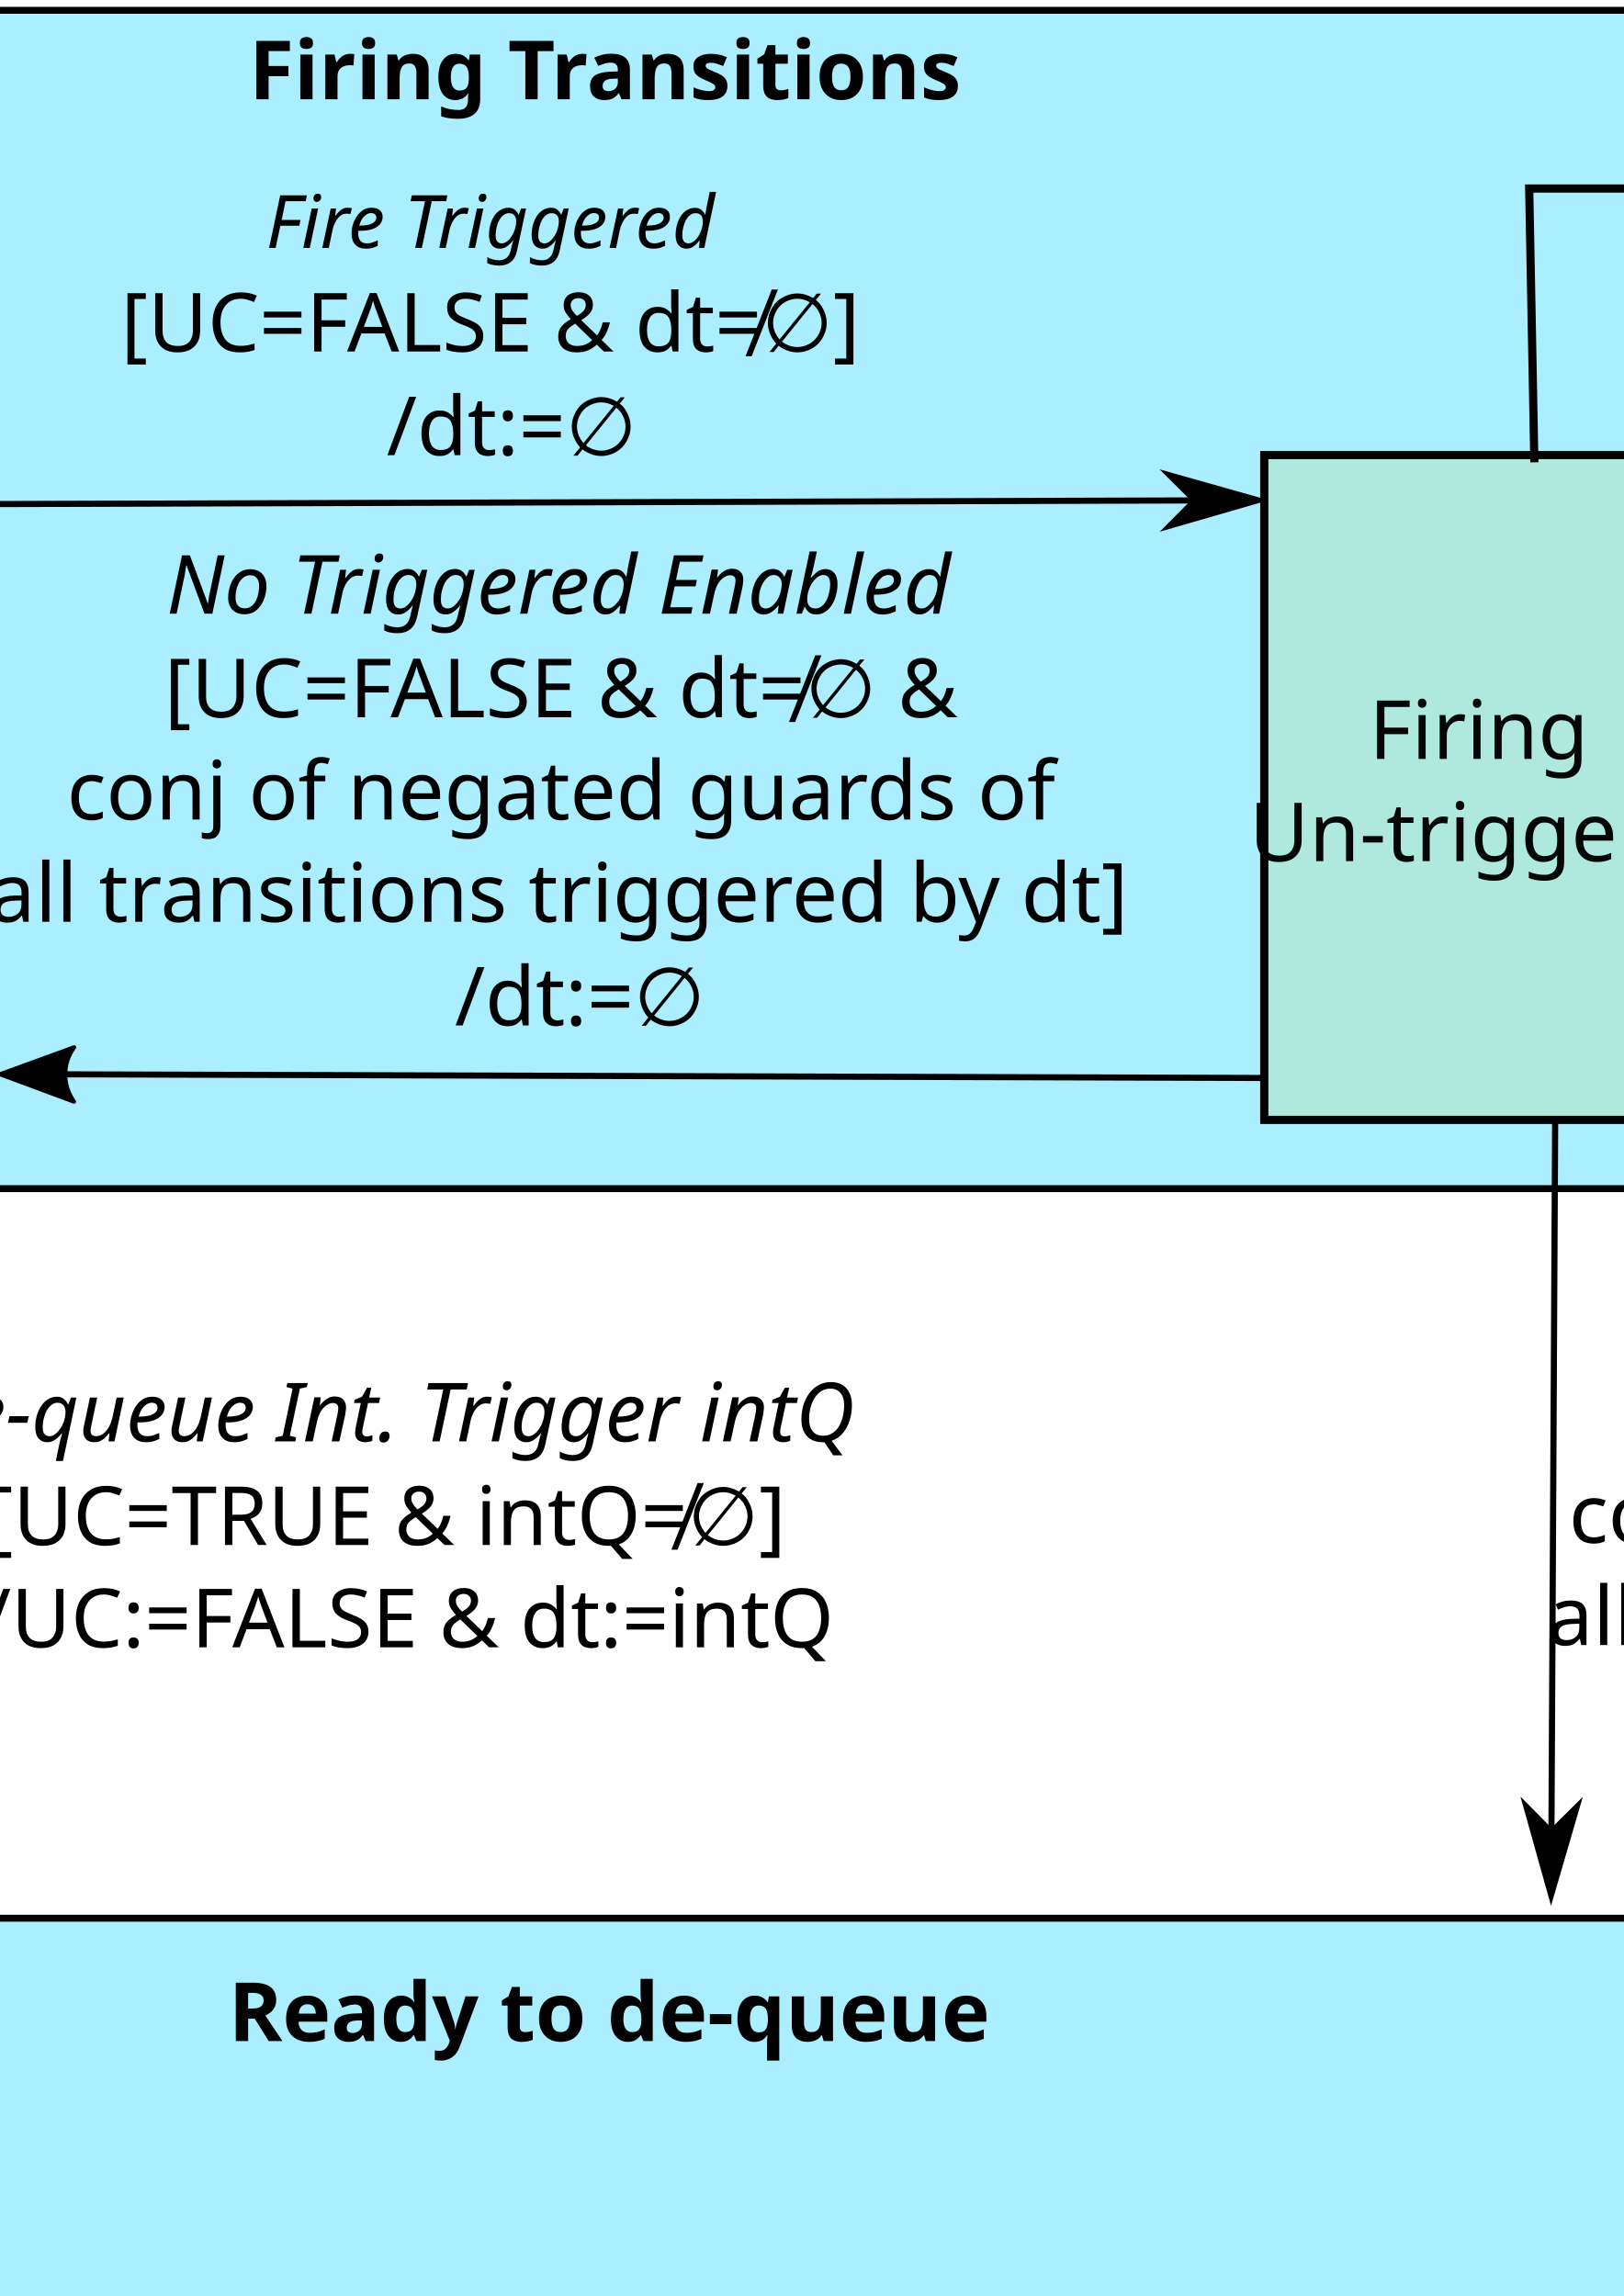
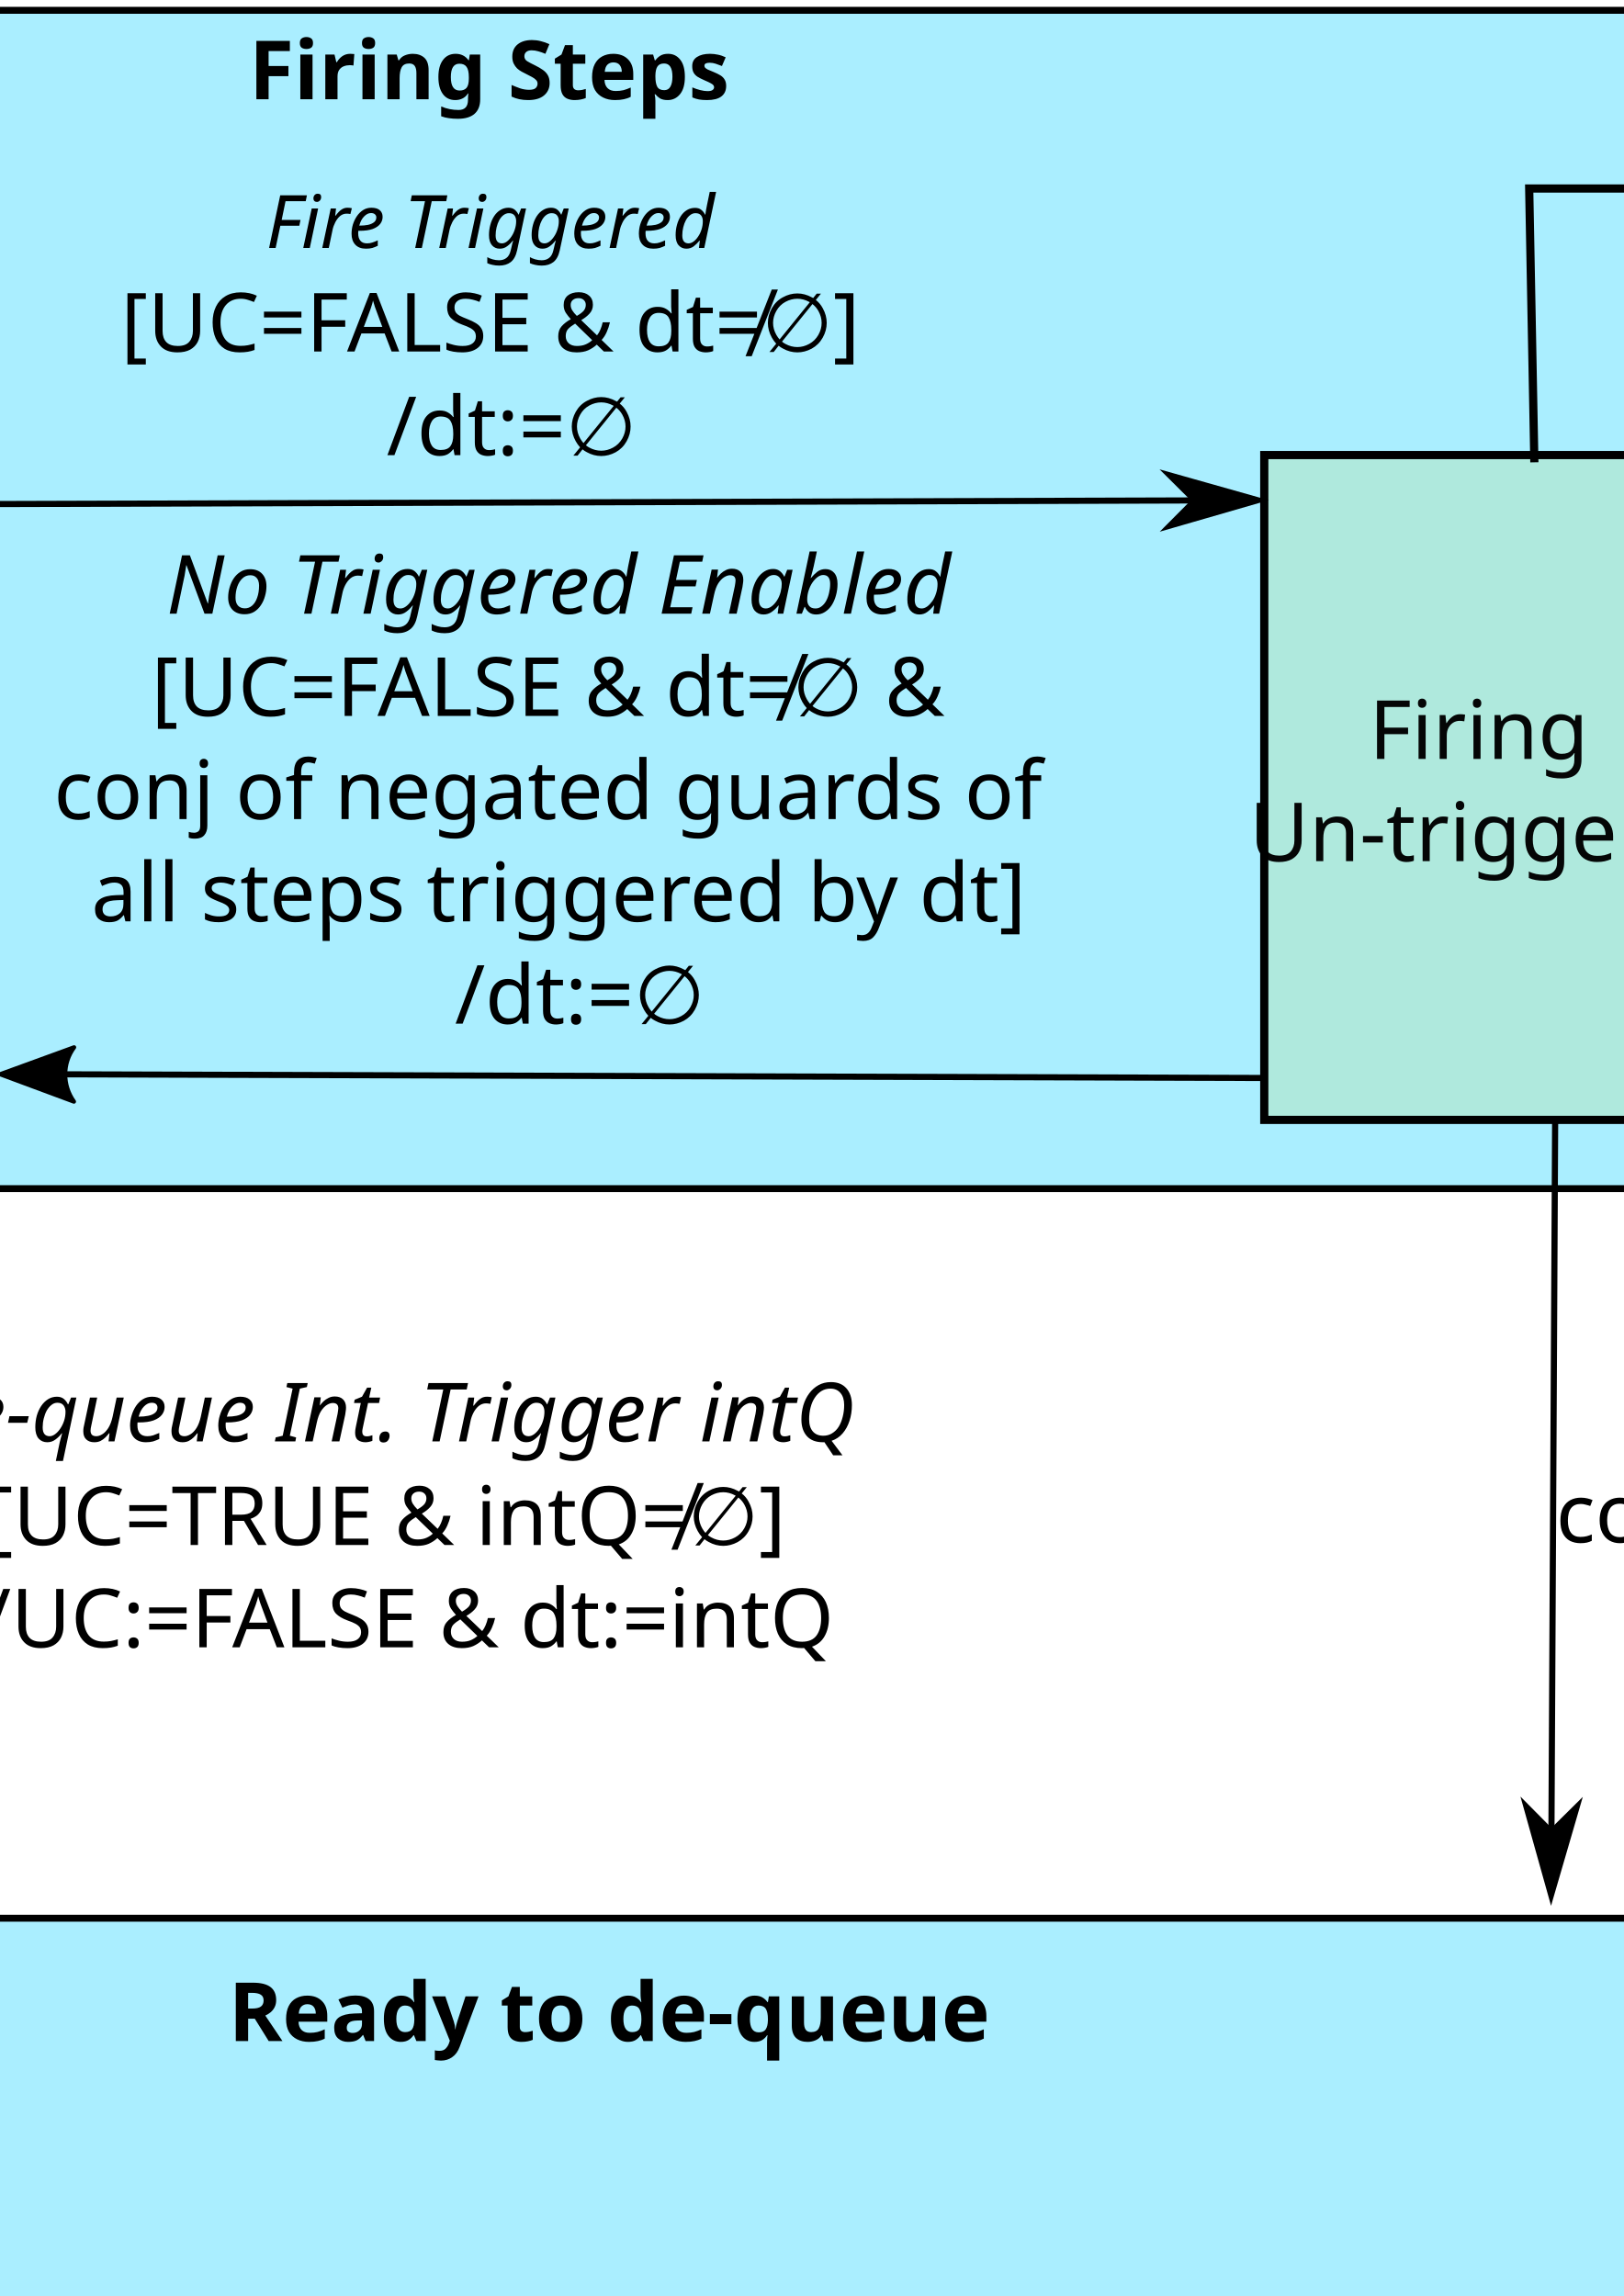
<svg xmlns="http://www.w3.org/2000/svg" width="210mm" height="297mm" viewBox="0 0 210 297" version="1.1" id="svg8">
  <defs id="defs2">
    <marker orient="auto" refY="0" refX="0" id="marker11692" style="overflow:visible">
      <path id="path11690" d="M 0,0 5,-5 -12.5,0 5,5 Z" style="fill:#000000;fill-opacity:1;fill-rule:evenodd;stroke:#000000;stroke-width:1pt;stroke-opacity:1" transform="matrix(0.8,0,0,0.8,10,0)" />
    </marker>
    <marker style="overflow:visible" id="marker10494" refX="0.0" refY="0.0" orient="auto">
      <path transform="scale(0.8) translate(12.5,0)" style="fill-rule:evenodd;stroke:#000000;stroke-width:1pt;stroke-opacity:1;fill:#000000;fill-opacity:1" d="M 0.0,0.0 L 5.0,-5.0 L -12.5,0.0 L 5.0,5.0 L 0.0,0.0 z " id="path10492" />
    </marker>
    <marker style="overflow:visible" id="marker9888" refX="0" refY="0" orient="auto">
      <path transform="matrix(0.8,0,0,0.8,10,0)" style="fill:#000000;fill-opacity:1;fill-rule:evenodd;stroke:#000000;stroke-width:1pt;stroke-opacity:1" d="M 0,0 5,-5 -12.5,0 5,5 Z" id="path9886" />
    </marker>
    <marker orient="auto" refY="0" refX="0" id="Arrow2Lstart" style="overflow:visible" viewBox="0 0 12.706 9.526" markerWidth="12.706" markerHeight="9.526" preserveAspectRatio="xMidYMid">
      <path id="path4558" style="fill:#000000;fill-opacity:1;fill-rule:evenodd;stroke:#000000;stroke-width:0.625;stroke-linejoin:round;stroke-opacity:1" d="M 8.719,4.034 -2.207,0.016 8.719,-4.002 c -1.745,2.372 -1.735,5.617 -6e-7,8.035 z" transform="matrix(1.1,0,0,1.1,1.1,0)" />
    </marker>
    <marker orient="auto" refY="0" refX="0" id="marker8948" style="overflow:visible" viewBox="0 0 17.774 10.156" markerWidth="17.774" markerHeight="10.156" preserveAspectRatio="xMidYMid">
      <path id="path8946" d="M 0,0 5,-5 -12.5,0 5,5 Z" style="fill:#000000;fill-opacity:1;fill-rule:evenodd;stroke:#000000;stroke-width:1pt;stroke-opacity:1" transform="matrix(-0.8,0,0,-0.8,-10,0)" />
    </marker>
    <marker orient="auto" refY="0.0" refX="0.0" id="marker8848" style="overflow:visible">
      <path id="path8846" d="M 0.0,0.0 L 5.0,-5.0 L -12.5,0.0 L 5.0,5.0 L 0.0,0.0 z " style="fill-rule:evenodd;stroke:#000000;stroke-width:1pt;stroke-opacity:1;fill:#000000;fill-opacity:1" transform="scale(0.8) translate(12.5,0)" />
    </marker>
    <marker orient="auto" refY="0.0" refX="0.0" id="marker8772" style="overflow:visible;">
      <path id="path8770" d="M 0.0,0.0 L 5.0,-5.0 L -12.5,0.0 L 5.0,5.0 L 0.0,0.0 z " style="fill-rule:evenodd;stroke:#000000;stroke-width:1pt;stroke-opacity:1;fill:#000000;fill-opacity:1" transform="scale(0.8) rotate(180) translate(12.5,0)" />
    </marker>
    <marker style="overflow:visible" id="marker8113" refX="0" refY="0" orient="auto">
      <path transform="matrix(-0.8,0,0,-0.8,-10,0)" style="fill:#000000;fill-opacity:1;fill-rule:evenodd;stroke:#000000;stroke-width:1pt;stroke-opacity:1" d="M 0,0 5,-5 -12.5,0 5,5 Z" id="path8111" />
    </marker>
    <marker orient="auto" refY="0.0" refX="0.0" id="marker7979" style="overflow:visible">
      <path id="path7977" d="M 0.0,0.0 L 5.0,-5.0 L -12.5,0.0 L 5.0,5.0 L 0.0,0.0 z " style="fill-rule:evenodd;stroke:#000000;stroke-width:1pt;stroke-opacity:1;fill:#000000;fill-opacity:1" transform="scale(0.8) translate(12.5,0)" />
    </marker>
    <marker style="overflow:visible" id="marker5381" refX="0.0" refY="0.0" orient="auto">
      <path transform="scale(0.8) translate(12.5,0)" style="fill-rule:evenodd;stroke:#000000;stroke-width:1pt;stroke-opacity:1;fill:#000000;fill-opacity:1" d="M 0.0,0.0 L 5.0,-5.0 L -12.5,0.0 L 5.0,5.0 L 0.0,0.0 z " id="path5379" />
    </marker>
    <marker orient="auto" refY="0" refX="0" id="marker4884" style="overflow:visible">
      <path id="path4882" d="M 0,0 5,-5 -12.5,0 5,5 Z" style="fill:#000000;fill-opacity:1;fill-rule:evenodd;stroke:#000000;stroke-width:1pt;stroke-opacity:1" transform="matrix(0.8,0,0,0.8,10,0)" />
    </marker>
    <marker orient="auto" refY="0.0" refX="0.0" id="marker4826" style="overflow:visible;">
      <path id="path4824" d="M 0.0,0.0 L 5.0,-5.0 L -12.5,0.0 L 5.0,5.0 L 0.0,0.0 z " style="fill-rule:evenodd;stroke:none;stroke-width:1pt;stroke-opacity:1;fill:#87decd;fill-opacity:1" transform="scale(0.8) rotate(180) translate(12.5,0)" />
    </marker>
    <marker orient="auto" refY="0.0" refX="0.0" id="Arrow1Lend" style="overflow:visible;">
      <path id="path4543" d="M 0.0,0.0 L 5.0,-5.0 L -12.5,0.0 L 5.0,5.0 L 0.0,0.0 z " style="fill-rule:evenodd;stroke:#000000;stroke-width:1pt;stroke-opacity:1;fill:#87decd;fill-opacity:1" transform="scale(0.8) rotate(180) translate(12.5,0)" />
    </marker>
    <marker orient="auto" refY="0.0" refX="0.0" id="Arrow1Lstart" style="overflow:visible">
      <path id="path4540" d="M 0.0,0.0 L 5.0,-5.0 L -12.5,0.0 L 5.0,5.0 L 0.0,0.0 z " style="fill-rule:evenodd;stroke:#000000;stroke-width:1.0pt" transform="scale(0.8) translate(12.5,0)" />
    </marker>
  </defs>
  <g id="layer1">
    <path style="fill:#aaeeff;stroke:#000000;stroke-width:0.896;stroke-miterlimit:4;stroke-dasharray:none;stroke-opacity:1" d="M 253.646,1.334 V 77.547 153.759 77.547 Z m 0,152.424 H 77.73 -98.186 V 77.547 1.334 H 253.646" id="rect10" />
    <rect style="fill:#aaeeff;stroke:#000000;stroke-width:0.896;stroke-miterlimit:4;stroke-dasharray:none;stroke-opacity:1" y="248.132" x="-96.158" height="52.914" width="351.833" id="rect12" />
    <path id="path7317" d="m -13.454,142.614 -0.498,105.581" style="fill:none;stroke:#000000;stroke-width:0.794;stroke-linecap:butt;stroke-linejoin:miter;stroke-miterlimit:4;stroke-dasharray:none;stroke-opacity:1;marker-end:url(#marker8948)" />
    <path id="path7659" d="m 201.134,144.864 -0.522,100.122" style="fill:none;stroke:#000000;stroke-width:0.794;stroke-linecap:butt;stroke-linejoin:miter;stroke-miterlimit:4;stroke-dasharray:none;stroke-opacity:1;marker-end:url(#marker8113)" />
    <path style="fill:none;stroke:#000000;stroke-width:0.794;stroke-linecap:butt;stroke-linejoin:miter;stroke-miterlimit:4;stroke-dasharray:none;stroke-opacity:1;marker-start:url(#marker9888)" d="m 238.987,77.885 c 0,0 20.143,-1.248 20.472,17.754 0.424,24.518 -20.893,25.434 -20.893,25.434" id="path9878" />
    <g id="g11446" transform="matrix(1,0,0.0877766,1,42.12189,12.75005)">
      <ellipse ry="5.582" rx="5.797" cy="11.466" cx="197.467" id="path10476" style="fill:#002b00;fill-opacity:1;stroke:#000000;stroke-width:1;stroke-miterlimit:4;stroke-dasharray:none;stroke-opacity:1" />
    </g>
    <path id="path11460" d="M 1.081,138.948 164.466,139.445" style="fill:none;stroke:#000000;stroke-width:0.794;stroke-linecap:butt;stroke-linejoin:miter;stroke-miterlimit:4;stroke-dasharray:none;stroke-opacity:1;marker-start:url(#Arrow2Lstart)" />
    <text xml:space="preserve" style="font-style:normal;font-variant:normal;font-weight:bold;font-stretch:normal;font-size:10.583px;line-height:1.25;font-family:sans-serif;-inkscape-font-specification:'sans-serif, Bold';font-variant-ligatures:normal;font-variant-caps:normal;font-variant-numeric:normal;font-feature-settings:normal;text-align:start;letter-spacing:0px;word-spacing:0px;writing-mode:lr-tb;text-anchor:start;fill:#000000;fill-opacity:1;stroke:none;stroke-width:0.265" x="32.207" y="12.836" id="text12878">
-       <tspan id="tspan12876" x="32.207" y="12.836" style="font-style:normal;font-variant:normal;font-weight:bold;font-stretch:normal;font-size:10.583px;font-family:sans-serif;-inkscape-font-specification:'sans-serif, Bold';font-variant-ligatures:normal;font-variant-caps:normal;font-variant-numeric:normal;font-feature-settings:normal;text-align:start;writing-mode:lr-tb;text-anchor:start;stroke-width:0.265">Firing Transitions</tspan>
+       <tspan id="tspan12876" x="32.207" y="12.836" style="font-style:normal;font-variant:normal;font-weight:bold;font-stretch:normal;font-size:10.583px;font-family:sans-serif;-inkscape-font-specification:'sans-serif, Bold';font-variant-ligatures:normal;font-variant-caps:normal;font-variant-numeric:normal;font-feature-settings:normal;text-align:start;writing-mode:lr-tb;text-anchor:start;stroke-width:0.265">Firing Steps</tspan>
    </text>
    <text id="text12936" y="264.02" x="29.548" style="font-style:normal;font-variant:normal;font-weight:bold;font-stretch:normal;font-size:10.583px;line-height:1.25;font-family:sans-serif;-inkscape-font-specification:'sans-serif, Bold';font-variant-ligatures:normal;font-variant-caps:normal;font-variant-numeric:normal;font-feature-settings:normal;text-align:start;letter-spacing:0px;word-spacing:0px;writing-mode:lr-tb;text-anchor:start;fill:#000000;fill-opacity:1;stroke:none;stroke-width:0.265" xml:space="preserve">
      <tspan style="font-style:normal;font-variant:normal;font-weight:bold;font-stretch:normal;font-size:10.583px;font-family:sans-serif;-inkscape-font-specification:'sans-serif, Bold';font-variant-ligatures:normal;font-variant-caps:normal;font-variant-numeric:normal;font-feature-settings:normal;text-align:start;writing-mode:lr-tb;text-anchor:start;stroke-width:0.265" y="264.02" x="29.548" id="tspan12934">Ready to de-queue</tspan>
    </text>
    <rect style="fill:#afe9dd;stroke:#000000;stroke-width:1.058;stroke-miterlimit:4;stroke-dasharray:none;stroke-opacity:1" y="58.201" x="-75.367" height="86" width="74.083" id="rect14" />
    <text xml:space="preserve" style="font-style:normal;font-variant:normal;font-weight:normal;font-stretch:normal;font-size:10.583px;line-height:1.25;font-family:sans-serif;-inkscape-font-specification:'sans-serif, Normal';font-variant-ligatures:normal;font-variant-caps:normal;font-variant-numeric:normal;font-feature-settings:normal;text-align:center;letter-spacing:0px;word-spacing:0px;writing-mode:lr-tb;text-anchor:middle;fill:#000000;fill-opacity:1;stroke:none;stroke-width:0.265" x="-37.829" y="97.507" id="text12970">
      <tspan id="tspan12968" x="-36.144" y="97.507" style="font-style:normal;font-variant:normal;font-weight:normal;font-stretch:normal;font-size:10.583px;font-family:sans-serif;-inkscape-font-specification:'sans-serif, Normal';font-variant-ligatures:normal;font-variant-caps:normal;font-variant-numeric:normal;font-feature-settings:normal;text-align:center;writing-mode:lr-tb;text-anchor:middle;stroke-width:0.265">Firing </tspan>
      <tspan x="-37.829" y="110.736" style="font-style:normal;font-variant:normal;font-weight:normal;font-stretch:normal;font-size:10.583px;font-family:sans-serif;-inkscape-font-specification:'sans-serif, Normal';font-variant-ligatures:normal;font-variant-caps:normal;font-variant-numeric:normal;font-feature-settings:normal;text-align:center;writing-mode:lr-tb;text-anchor:middle;stroke-width:0.265" id="tspan12980">Triggered</tspan>
    </text>
    <rect id="rect16" width="74.083" height="86" x="163.513" y="58.864" style="fill:#afe9dd;stroke:#000000;stroke-width:1.058;stroke-miterlimit:4;stroke-dasharray:none;stroke-opacity:1" />
    <text id="text12974" y="98.169" x="200.575" style="font-style:normal;font-variant:normal;font-weight:normal;font-stretch:normal;font-size:10.583px;line-height:1.25;font-family:sans-serif;-inkscape-font-specification:'sans-serif, Normal';font-variant-ligatures:normal;font-variant-caps:normal;font-variant-numeric:normal;font-feature-settings:normal;text-align:center;letter-spacing:0px;word-spacing:0px;writing-mode:lr-tb;text-anchor:middle;opacity:0.97;fill:#000000;fill-opacity:1;stroke:none;stroke-width:0.265" xml:space="preserve">
      <tspan style="font-style:normal;font-variant:normal;font-weight:normal;font-stretch:normal;font-size:10.583px;font-family:sans-serif;-inkscape-font-specification:'sans-serif, Normal';font-variant-ligatures:normal;font-variant-caps:normal;font-variant-numeric:normal;font-feature-settings:normal;text-align:center;writing-mode:lr-tb;text-anchor:middle;stroke-width:0.265" y="98.169" x="202.26" id="tspan12972">Firing </tspan>
      <tspan style="font-style:normal;font-variant:normal;font-weight:normal;font-stretch:normal;font-size:10.583px;font-family:sans-serif;-inkscape-font-specification:'sans-serif, Normal';font-variant-ligatures:normal;font-variant-caps:normal;font-variant-numeric:normal;font-feature-settings:normal;text-align:center;writing-mode:lr-tb;text-anchor:middle;stroke-width:0.265" y="111.398" x="200.575" id="tspan12982">Un-triggered</tspan>
    </text>
    <text id="text13058" y="32.072" x="73.062" style="font-style:normal;font-variant:normal;font-weight:normal;font-stretch:normal;font-size:10.583px;line-height:1.25;font-family:sans-serif;-inkscape-font-specification:'sans-serif, Normal';font-variant-ligatures:normal;font-variant-caps:normal;font-variant-numeric:normal;font-feature-settings:normal;text-align:center;letter-spacing:0px;word-spacing:0px;writing-mode:lr-tb;text-anchor:middle;fill:#000000;fill-opacity:1;stroke:none;stroke-width:0.265" xml:space="preserve">
      <tspan id="tspan13146" style="font-style:italic;font-variant:normal;font-weight:normal;font-stretch:normal;font-size:9.525px;font-family:sans-serif;-inkscape-font-specification:'sans-serif, Italic';font-variant-ligatures:normal;font-variant-caps:normal;font-variant-numeric:normal;font-feature-settings:normal;text-align:center;writing-mode:lr-tb;text-anchor:middle;opacity:0.8" x="73.062" y="32.072">Fire Triggered</tspan>
      <tspan id="tspan13148" x="73.062" y="45.475">[UC=FALSE &amp; dt≠∅]</tspan>
      <tspan id="tspan13150" x="73.062" y="58.878">/dt:=∅</tspan>
    </text>
    <text id="text13238" y="79.379" x="81.886" style="font-style:normal;font-variant:normal;font-weight:normal;font-stretch:normal;font-size:10.583px;line-height:1.25;font-family:sans-serif;-inkscape-font-specification:'sans-serif, Normal';font-variant-ligatures:normal;font-variant-caps:normal;font-variant-numeric:normal;font-feature-settings:normal;text-align:center;letter-spacing:0px;word-spacing:0px;writing-mode:lr-tb;text-anchor:middle;fill:#000000;fill-opacity:1;stroke:none;stroke-width:0.265" xml:space="preserve">
      <tspan id="tspan13232" style="font-style:italic;font-variant:normal;font-weight:normal;font-stretch:normal;font-size:10.583px;font-family:sans-serif;-inkscape-font-specification:'sans-serif, Italic';font-variant-ligatures:normal;font-variant-caps:normal;font-variant-numeric:normal;font-feature-settings:normal;text-align:center;writing-mode:lr-tb;text-anchor:middle;opacity:0.8" x="81.886" y="79.379">No Triggered Enabled</tspan>
-       <tspan id="tspan13234" x="83.571" y="92.782">[UC=FALSE &amp; dt≠∅ &amp; </tspan>
-       <tspan x="83.571" y="106.011" id="tspan13958">conj of negated guards of </tspan>
-       <tspan x="81.886" y="119.24" id="tspan13960">all transitions triggered by dt]</tspan>
-       <tspan id="tspan13236" x="81.886" y="132.643">/dt:=∅</tspan>
+       <tspan id="tspan13234" x="81.886" y="92.608">[UC=FALSE &amp; dt≠∅ &amp; </tspan>
+       <tspan x="81.886" y="105.956" id="tspan13958">conj of negated guards of </tspan>
+       <tspan x="81.886" y="119.185" id="tspan13960">all steps triggered by dt]</tspan>
+       <tspan id="tspan13236" x="81.886" y="132.414">/dt:=∅</tspan>
    </text>
    <text xml:space="preserve" style="font-style:normal;font-variant:normal;font-weight:normal;font-stretch:normal;font-size:10.583px;line-height:1.25;font-family:sans-serif;-inkscape-font-specification:'sans-serif, Normal';font-variant-ligatures:normal;font-variant-caps:normal;font-variant-numeric:normal;font-feature-settings:normal;text-align:center;letter-spacing:0px;word-spacing:0px;writing-mode:lr-tb;text-anchor:middle;fill:#000000;fill-opacity:1;stroke:none;stroke-width:0.265" x="-137.644" y="184.793" id="text13246">
      <tspan y="184.793" x="-137.644" style="font-style:italic;font-variant:normal;font-weight:normal;font-stretch:normal;font-size:10.583px;font-family:sans-serif;-inkscape-font-specification:'sans-serif, Italic';font-variant-ligatures:normal;font-variant-caps:normal;font-variant-numeric:normal;font-feature-settings:normal;text-align:center;writing-mode:lr-tb;text-anchor:middle;opacity:0.8" id="tspan13240">de-queue Ext. Trigger extQ</tspan>
      <tspan y="198.196" x="-137.644" id="tspan13242">[UC=TRUE &amp; intQ=∅]</tspan>
      <tspan y="211.425" x="-137.644" id="tspan13244">/UC:=FALSE &amp; dt:=extQ</tspan>
    </text>
    <text id="text13254" y="186.453" x="59.559" style="font-style:normal;font-variant:normal;font-weight:normal;font-stretch:normal;font-size:10.583px;line-height:1.25;font-family:sans-serif;-inkscape-font-specification:'sans-serif, Normal';font-variant-ligatures:normal;font-variant-caps:normal;font-variant-numeric:normal;font-feature-settings:normal;text-align:center;letter-spacing:0px;word-spacing:0px;writing-mode:lr-tb;text-anchor:middle;fill:#000000;fill-opacity:1;stroke:none;stroke-width:0.265" xml:space="preserve">
      <tspan id="tspan13248" style="font-style:italic;font-variant:normal;font-weight:normal;font-stretch:normal;font-size:10.583px;font-family:sans-serif;-inkscape-font-specification:'sans-serif, Italic';font-variant-ligatures:normal;font-variant-caps:normal;font-variant-numeric:normal;font-feature-settings:normal;text-align:center;writing-mode:lr-tb;text-anchor:middle;opacity:0.8" x="59.559" y="186.453">de-queue Int. Trigger intQ</tspan>
      <tspan id="tspan13250" x="59.559" y="199.856">[UC=TRUE &amp; intQ≠∅]</tspan>
      <tspan id="tspan13252" x="59.559" y="213.085">/UC:=FALSE &amp; dt:=intQ</tspan>
    </text>
    <text xml:space="preserve" style="font-style:normal;font-variant:normal;font-weight:normal;font-stretch:normal;font-size:10.583px;line-height:1.25;font-family:sans-serif;-inkscape-font-specification:'sans-serif, Normal';font-variant-ligatures:normal;font-variant-caps:normal;font-variant-numeric:normal;font-feature-settings:normal;text-align:center;letter-spacing:0px;word-spacing:0px;writing-mode:lr-tb;text-anchor:middle;fill:#000000;fill-opacity:1;stroke:none;stroke-width:0.265" x="276.153" y="172.935" id="text13616">
      <tspan y="172.935" x="276.153" style="font-style:italic;font-variant:normal;font-weight:normal;font-stretch:normal;font-size:10.583px;font-family:sans-serif;-inkscape-font-specification:'sans-serif, Italic';font-variant-ligatures:normal;font-variant-caps:normal;font-variant-numeric:normal;font-feature-settings:normal;text-align:center;writing-mode:lr-tb;text-anchor:middle;opacity:0.8" id="tspan13610">Completion</tspan>
-       <tspan y="186.338" x="276.153" id="tspan13612">[UC=FALSE &amp; dt=∅ &amp;</tspan>
-       <tspan y="199.567" x="277.837" id="tspan971">conj of negated guards of </tspan>
-       <tspan y="212.796" x="276.153" id="tspan938">all untriggered transitions]</tspan>
-       <tspan y="226.025" x="276.153" id="tspan13614">/UC:=TRUE</tspan>
+       <tspan y="186.164" x="276.153" id="tspan13612">[UC=FALSE &amp; dt=∅ &amp;</tspan>
+       <tspan y="199.512" x="276.153" id="tspan971">conj of negated guards of </tspan>
+       <tspan y="212.741" x="276.153" id="tspan938">all untriggered steps]</tspan>
+       <tspan y="225.97" x="276.153" id="tspan13614">/UC:=TRUE</tspan>
    </text>
    <text id="text13944" y="85.954" x="316.378" style="font-style:normal;font-variant:normal;font-weight:normal;font-stretch:normal;font-size:10.583px;line-height:1.25;font-family:sans-serif;-inkscape-font-specification:'sans-serif, Normal';font-variant-ligatures:normal;font-variant-caps:normal;font-variant-numeric:normal;font-feature-settings:normal;text-align:center;letter-spacing:0px;word-spacing:0px;writing-mode:lr-tb;text-anchor:middle;fill:#000000;fill-opacity:1;stroke:none;stroke-width:0.265" xml:space="preserve">
      <tspan id="tspan13938" style="font-style:italic;font-variant:normal;font-weight:normal;font-stretch:normal;font-size:10.583px;font-family:sans-serif;-inkscape-font-specification:'sans-serif, Italic';font-variant-ligatures:normal;font-variant-caps:normal;font-variant-numeric:normal;font-feature-settings:normal;text-align:center;writing-mode:lr-tb;text-anchor:middle;opacity:0.8" x="316.378" y="85.954">Fire Untriggered</tspan>
      <tspan id="tspan13942" x="316.378" y="99.357">[UC=FALSE &amp; dt=∅]</tspan>
    </text>
    <text xml:space="preserve" style="font-style:normal;font-variant:normal;font-weight:normal;font-stretch:normal;font-size:10.583px;line-height:1.25;font-family:sans-serif;-inkscape-font-specification:'sans-serif, Normal';font-variant-ligatures:normal;font-variant-caps:normal;font-variant-numeric:normal;font-feature-settings:normal;text-align:center;letter-spacing:0px;word-spacing:0px;writing-mode:lr-tb;text-anchor:middle;fill:#000000;fill-opacity:1;stroke:none;stroke-width:0.265" x="312.018" y="23.049" id="text928">
      <tspan y="23.049" x="312.018" style="font-style:italic;font-variant:normal;font-weight:normal;font-stretch:normal;font-size:10.583px;font-family:sans-serif;-inkscape-font-specification:'sans-serif, Italic';font-variant-ligatures:normal;font-variant-caps:normal;font-variant-numeric:normal;font-feature-settings:normal;text-align:center;writing-mode:lr-tb;text-anchor:middle;opacity:0.8" id="tspan932">Initialization</tspan>
      <tspan y="36.452" x="312.018" id="tspan926">/UC:= FALSE &amp; dt:=∅</tspan>
    </text>
    <text xml:space="preserve" style="font-style:normal;font-weight:normal;font-size:10.583px;line-height:1.25;font-family:sans-serif;letter-spacing:0px;word-spacing:0px;fill:#000000;fill-opacity:1;stroke:none;stroke-width:0.265" x="252.177" y="189.815" id="text942" />
    <text xml:space="preserve" style="font-style:normal;font-weight:normal;font-size:10.583px;line-height:1.25;font-family:sans-serif;letter-spacing:0px;word-spacing:0px;fill:#000000;fill-opacity:1;stroke:none;stroke-width:0.265" x="274.004" y="176.173" id="text963" />
    <text xml:space="preserve" style="font-style:normal;font-weight:normal;font-size:10.583px;line-height:1.25;font-family:sans-serif;letter-spacing:0px;word-spacing:0px;fill:#000000;fill-opacity:1;stroke:none;stroke-width:0.265" x="275.173" y="197.22" id="text967" />
    <path style="fill:none;stroke:#000000;stroke-width:0.794;stroke-linecap:butt;stroke-linejoin:miter;stroke-miterlimit:4;stroke-dasharray:none;stroke-opacity:1;marker-start:url(#marker11692)" d="M 162.551,64.707 -0.833,65.203" id="path11688" />
    <path style="fill:none;stroke:#000000;stroke-width:0.794;stroke-linecap:butt;stroke-linejoin:miter;stroke-miterlimit:4;stroke-dasharray:none;stroke-opacity:1;marker-start:url(#marker4884)" d="m -60.95,143.006 -0.498,105.581" id="path5237" />
    <path style="fill:none;stroke:#000000;stroke-width:1.058;stroke-linecap:butt;stroke-linejoin:miter;stroke-opacity:1;stroke-miterlimit:4;stroke-dasharray:none" d="m 198.445,59.801 c -0.668,-35.413 -0.668,-35.413 -0.668,-35.413 h 38.085" id="path917" />
  </g>
</svg>
